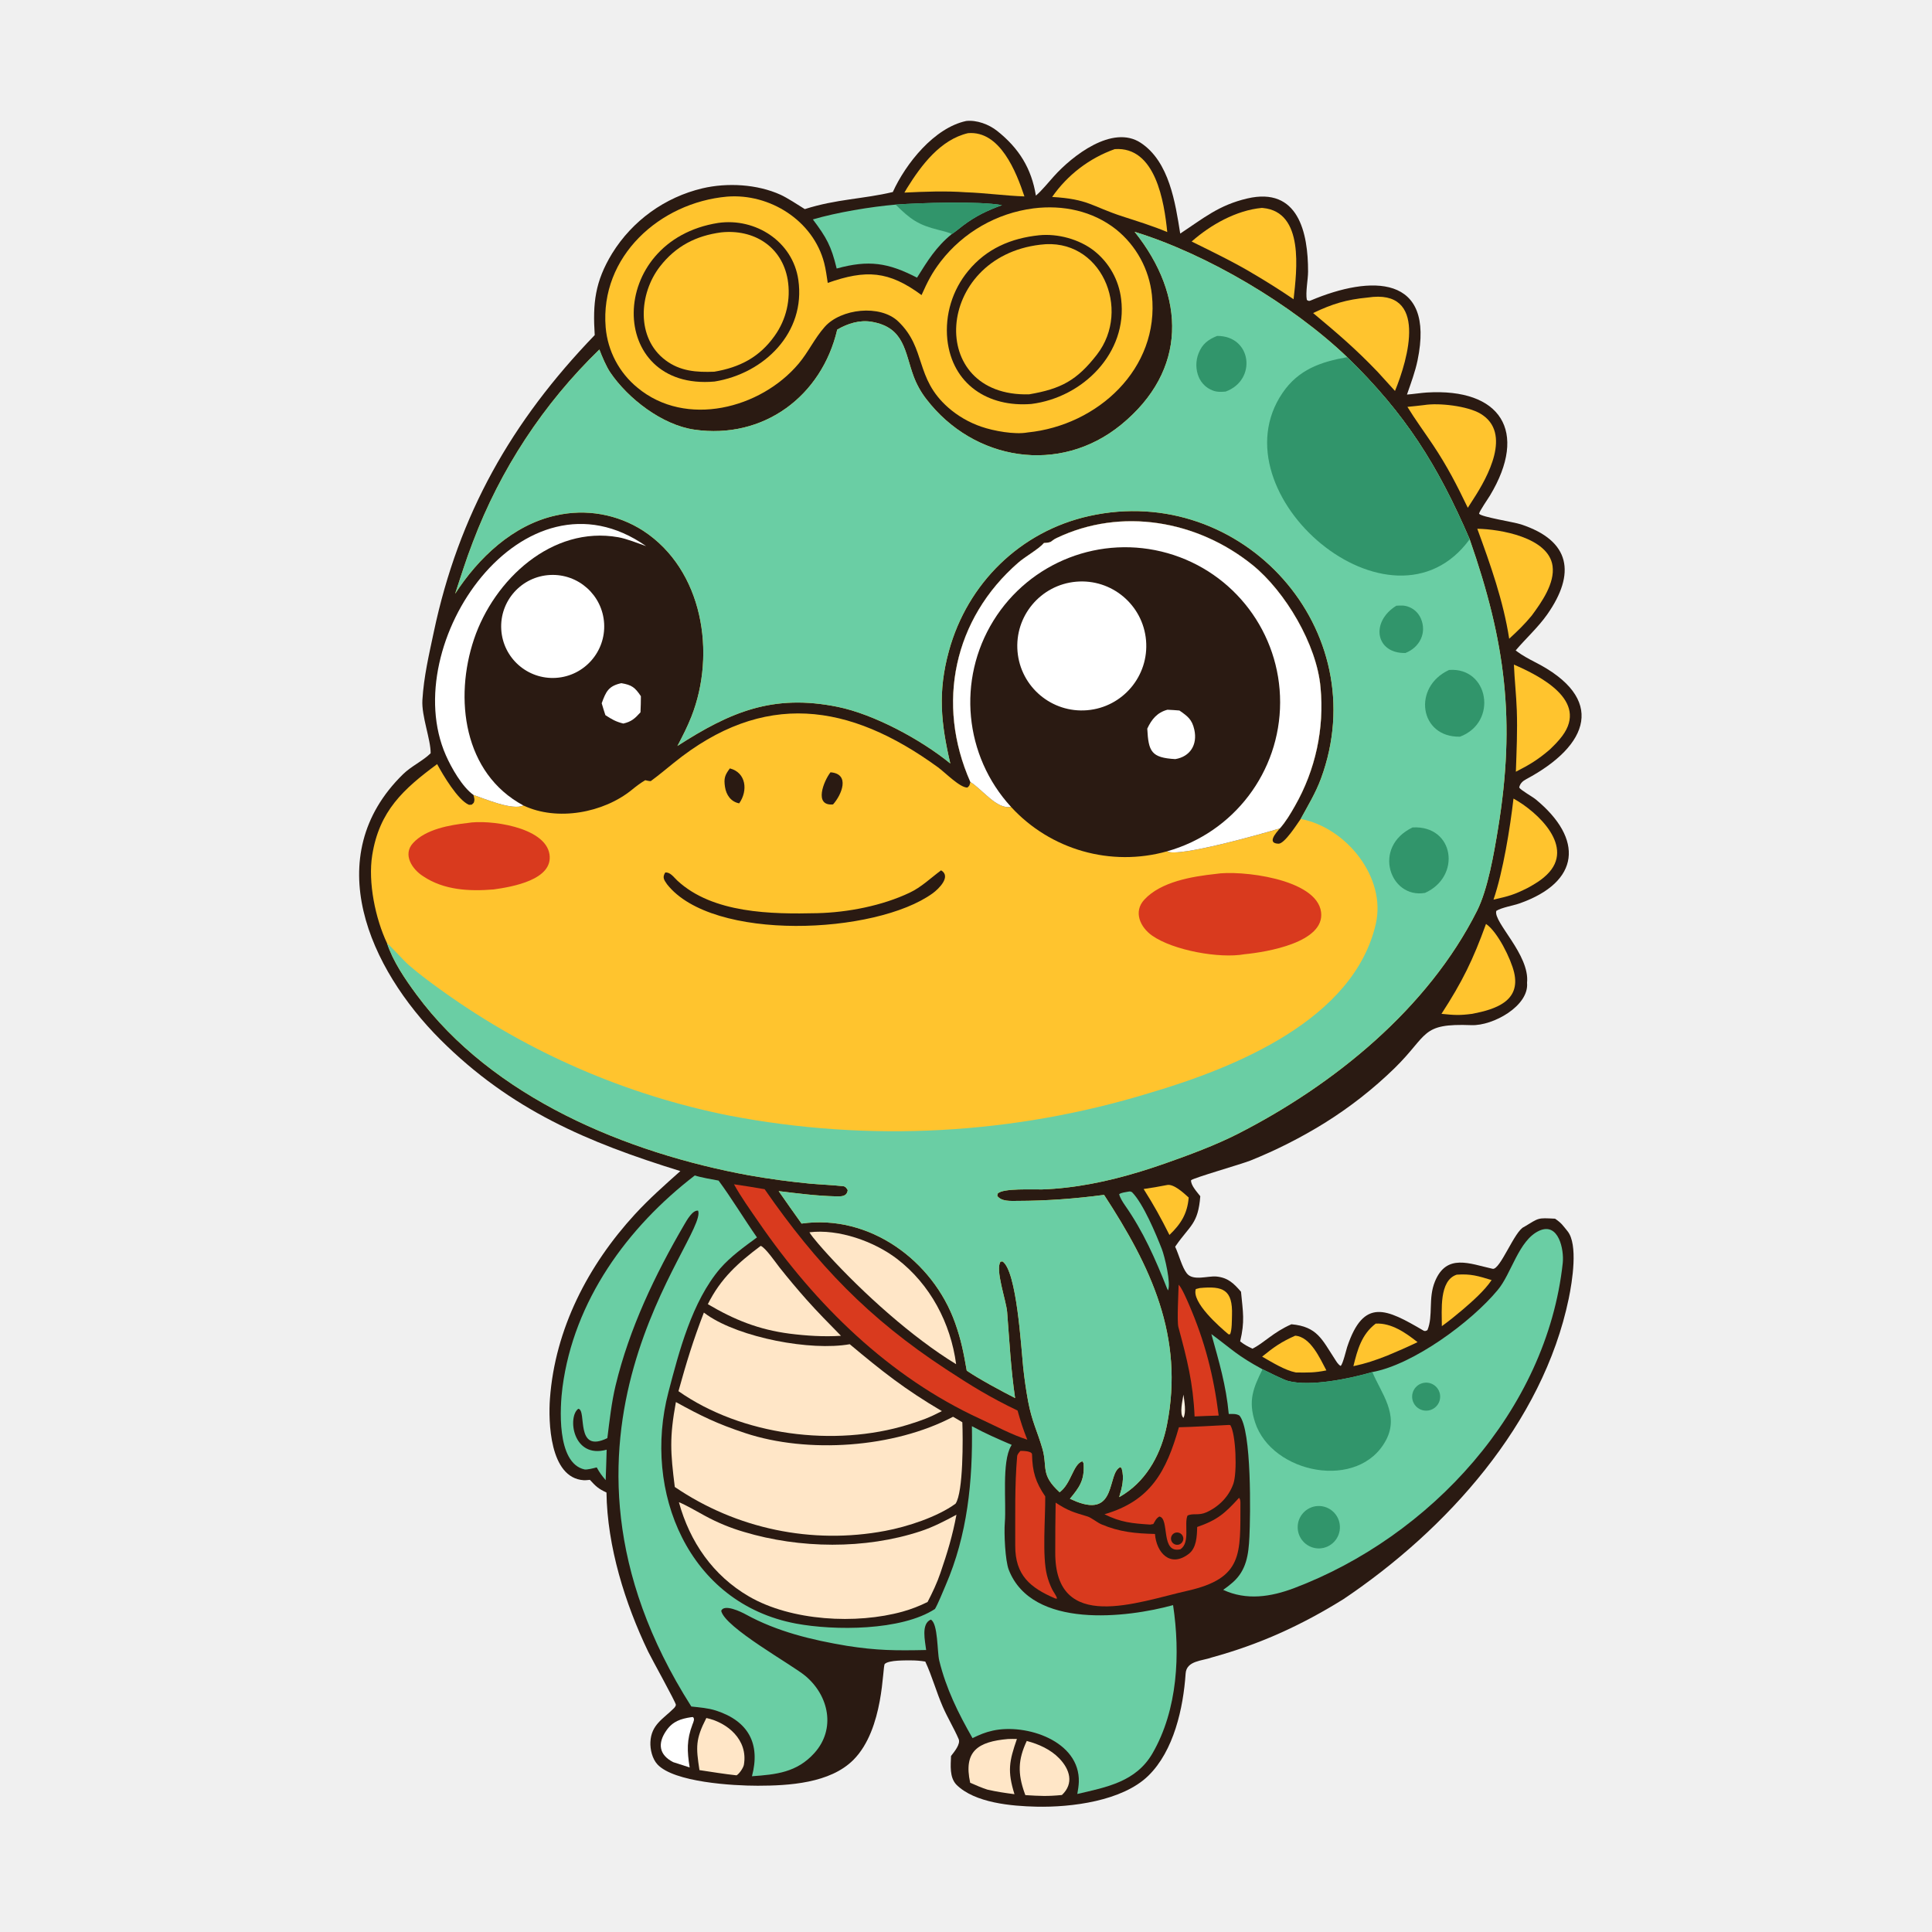
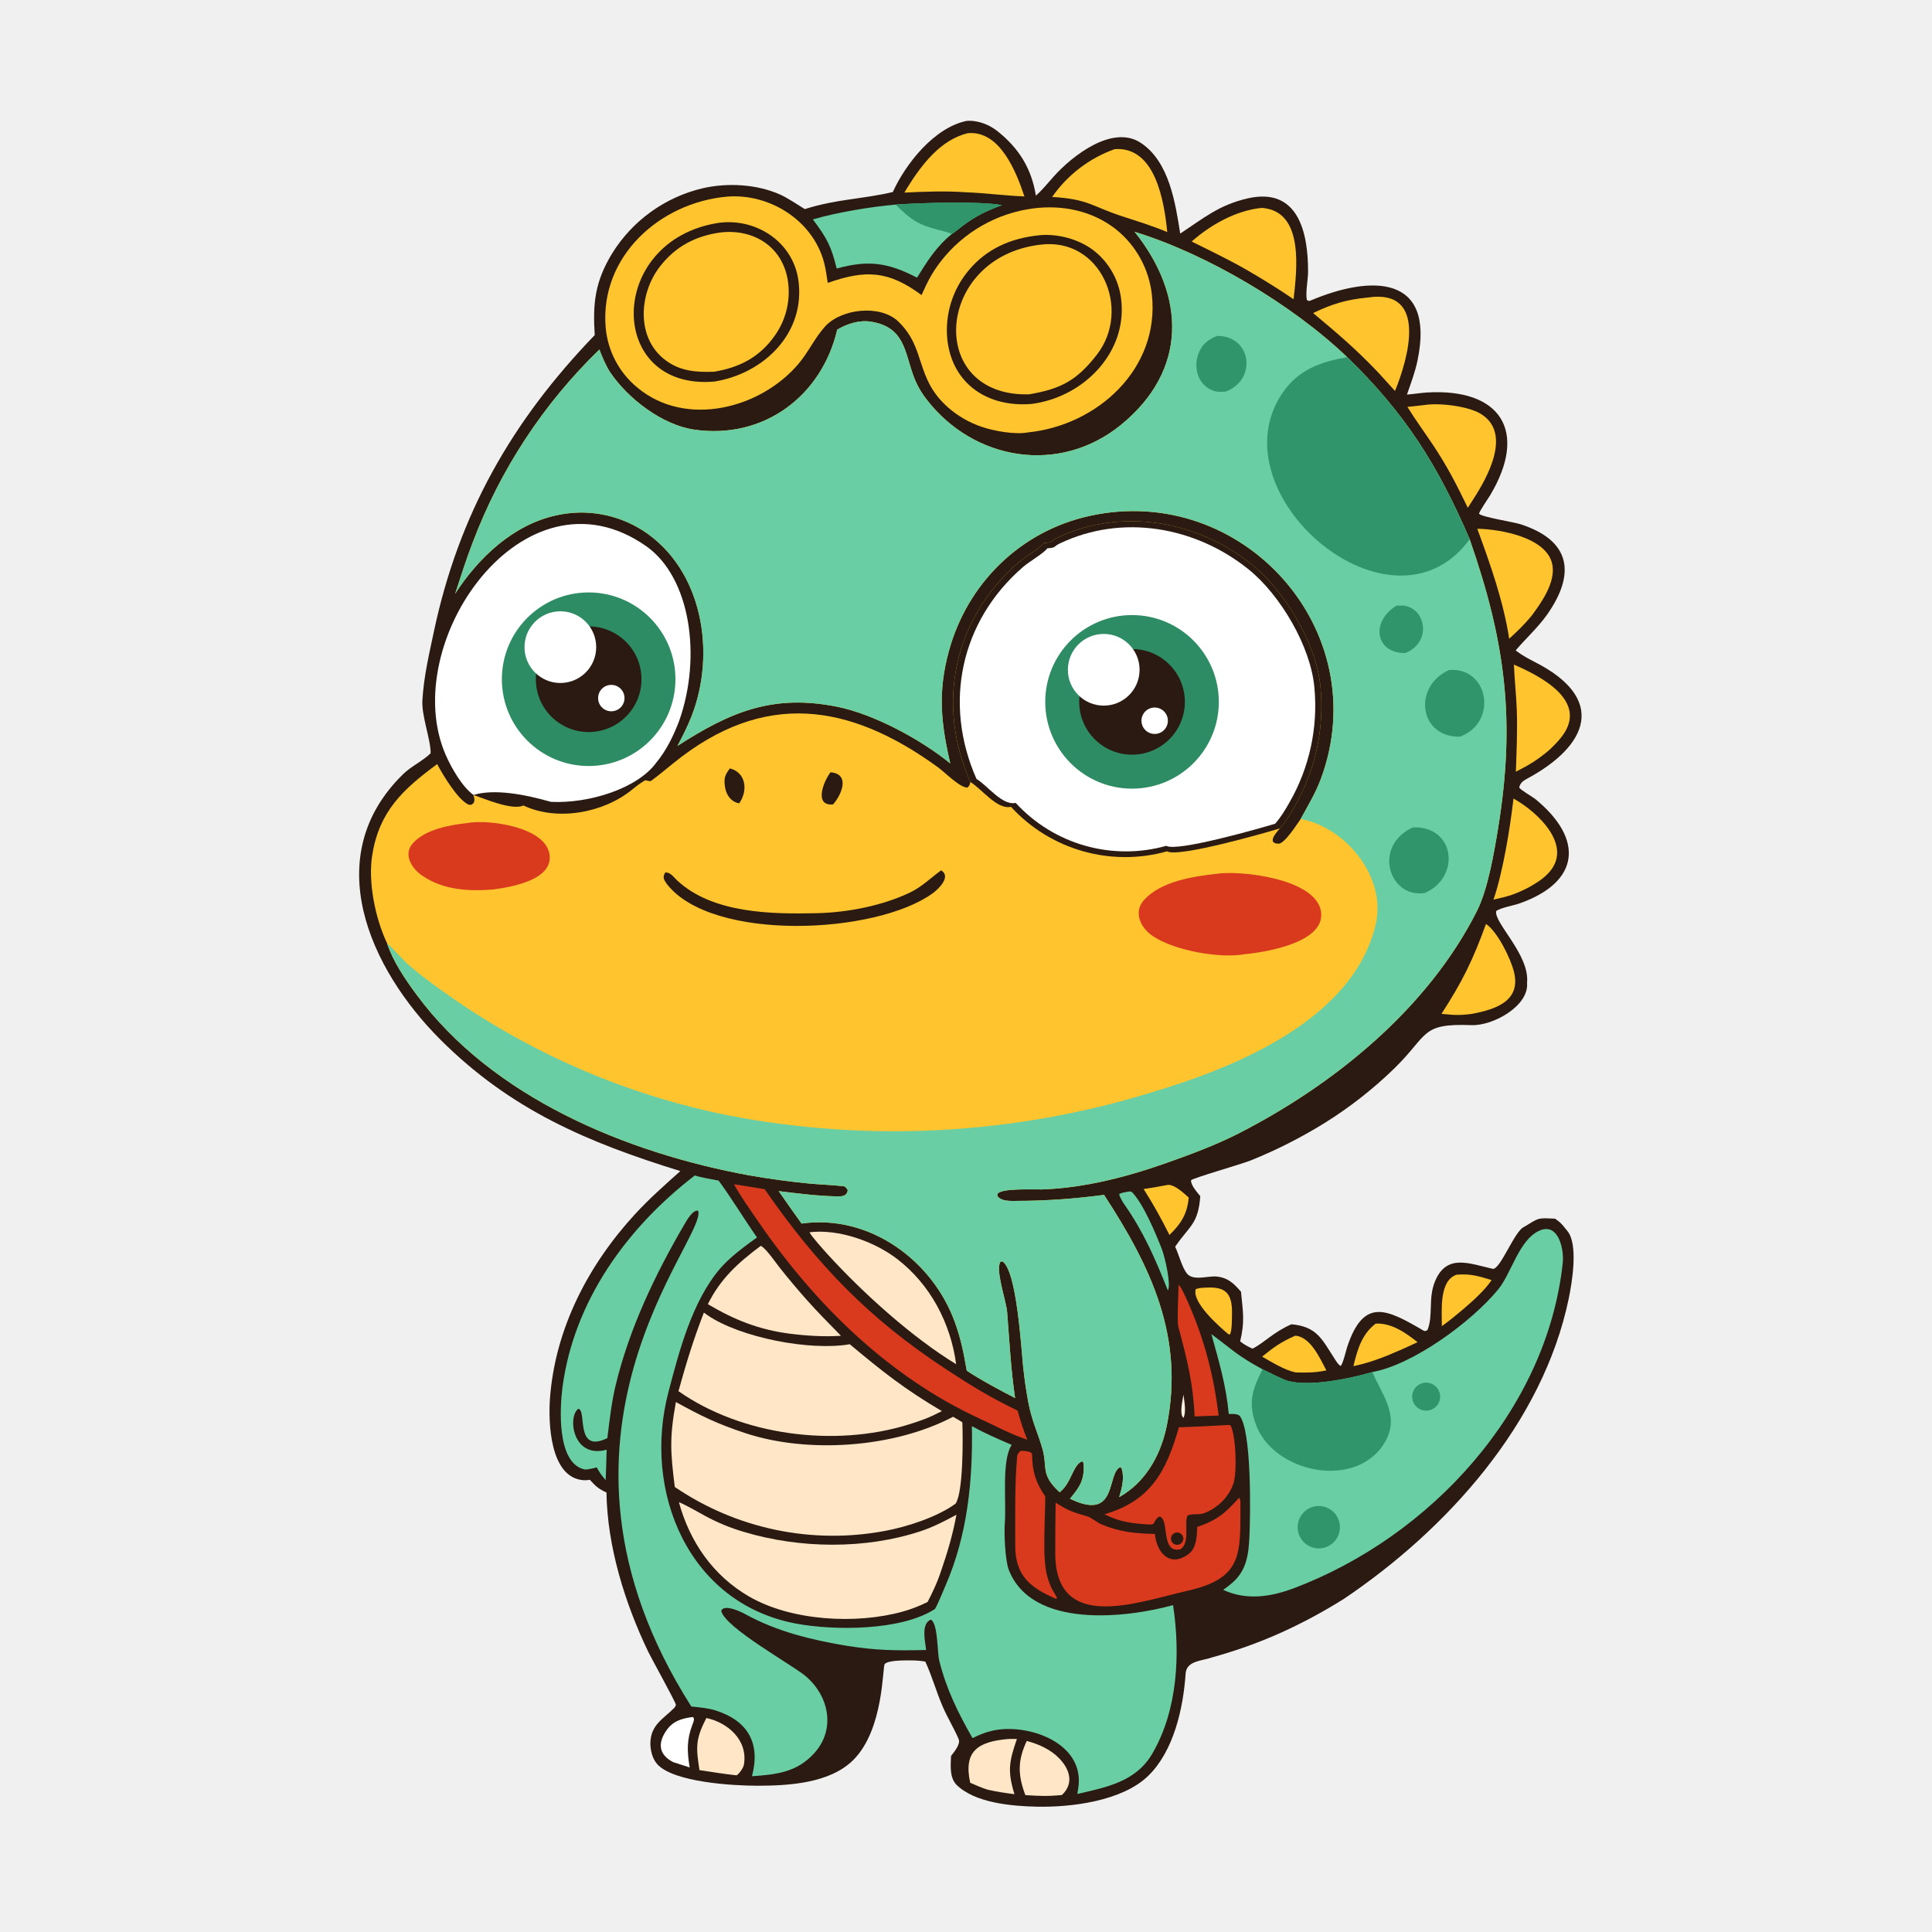
<svg xmlns="http://www.w3.org/2000/svg" viewBox="0 0 1024 1024">
  <path fill="#2a1a12" d="M512.065 64.13c5.628-.63 12.052 1.775 16.422 5.238 11.596 9.188 18.239 19.948 20.551 34.319 3.157-2.644 6.69-7.11 9.478-10.166 9.657-10.808 31.101-27.724 46.115-17.81 15.147 10 18.337 31.922 20.908 48.085 12.292-8.083 20.412-15.072 35.541-18.602 27.016-6.303 32.276 18.016 32.223 38.806-.011 4.274-1.417 10.869-.655 14.957.752.455 1.027.739 1.984.334 31.893-13.491 66.184-14.018 56.702 31.704-1.257 6.062-3.477 11.973-5.613 18.134 3.171-.229 7.559-.91 10.535-1.091 39.131-2.386 53.931 20.57 33.453 54.619-.904 1.504-5.626 8.329-5.781 9.635 1.425 1.788 18.283 4.341 22.246 5.646 26.401 8.692 29.016 26.136 13.918 47.68-4.845 6.912-11.229 12.598-16.751 19.119l.787.597c2.475 1.892 6.464 4.084 9.115 5.422 38.408 19.386 29.14 44.334-4.295 62.214-1.929 1.031-3.265 2.269-3.747 4.425.823 1.415 7.002 4.847 8.717 6.256 25.571 21.001 23.707 43.77-8.465 55.152-3.12 1.103-9.71 2.237-12.378 3.979-1.782 5.88 17.854 23.239 16.293 38.126 1.158 12.173-17.955 22.883-29.511 22.442-27.022-1.033-22.481 4.941-40.73 22.833a220 220 0 0 1-37.036 29.017 256 256 0 0 1-39.377 19.934c-5.093 1.999-29.983 9.108-31.427 10.415-.187 2.657 3.184 6.269 4.893 8.482-1.148 14.806-5.515 15.448-12.967 26.239l-.355.523c2.023 4.28 3.639 10.969 6.226 14.177 3.332 4.131 11.14 1.165 15.673 1.616 6.165.612 9.19 3.686 13.004 8.062 1.048 10.927 2.091 15.632-.45 26.324 2.61 1.977 3.658 2.462 6.513 3.856 6.164-3.026 10.926-8.681 20.666-12.94 13.686 1.235 16.199 8.063 23.009 18.472.871 1.332 1.738 2.917 3.117 3.628 1.224-1.299 2.878-8.447 3.411-10.051 8.779-26.427 20.907-20.134 40.431-8.706.852.499 1.436.143 2.129-.267 3.15-7.746.271-16.77 3.968-25.761 6.177-15.022 18.417-9.393 30.559-6.716 3.963.874 11.682-20.253 16.679-22.204 8.181-4.943 7.024-4.812 16.421-4.355 3.544 2.431 4.017 3.455 6.611 6.636 5.672 6.957 2.515 26.658.634 35.718-13.76 66.262-64.77 122.581-119.393 159.294-22.407 13.936-44.386 23.942-69.85 30.926-4.973 1.837-13.345 1.629-13.809 8.512-1.229 18.242-6.226 40.96-19.776 54.176-13.748 13.409-40.773 16.812-59.354 16.385-13.029-.3-32.675-1.934-42.425-11.712-3.659-3.949-2.959-10.135-2.789-15.149 1.585-2.085 5.208-6.278 4.032-8.996-2.501-5.781-5.866-11.28-8.405-17.107-3.427-7.868-5.655-16.188-9.267-23.944a44 44 0 0 0-7.423-.621c-3.007.014-11.876-.215-14.047 1.876-1.338 1.288-.293 34.413-16.6 50.818-12.375 12.449-34.24 13.713-50.735 13.733-13.285.016-44.345-1.855-53.146-11.288-2.744-2.942-3.93-7.956-3.744-11.877.44-9.264 6.804-12.241 12.474-17.925.402-.403 1.041-1.234 1.025-1.83-.035-1.286-13.036-24.706-14.701-28.18-12.27-25.6-21.672-55.672-22.083-84.299-4.466-2.101-5.559-3.243-8.797-6.722-1.007.1-2.364.254-3.35.186-18.101-1.256-18.679-31.362-17.814-43.202 2.705-37.013 20.239-70.734 45.008-97.712 7.546-8.219 15.828-15.537 24.109-22.924-49.06-15.173-89.867-32.389-127.199-69.696-37.51-37.484-64.48-96.962-19.753-140.679 4.358-4.26 10.54-7.062 14.604-11.076.101-7.196-4.897-19.668-4.37-28.241.773-12.551 3.457-23.822 6.029-35.989 13.196-62.429 41.225-111.693 85.304-157.418-1.078-16.865.101-28.265 9.23-43.28a77.26 77.26 0 0 1 47.869-34.507c13.139-3.08 28.969-2.226 41.368 3.395 3.549 1.609 9.407 5.445 12.879 7.622 16.915-5.382 30.827-5.292 46.653-9.055 6.819-15.03 21.87-33.987 38.852-37.645" />
  <path fill="#ffc42e" d="M601.366 122.864c38.502 11.848 83.585 38.593 112.693 66.44 30.985 30.247 47.863 57.047 64.897 96.508 18.946 54.22 24.455 96.056 15.012 153.532-2.095 12.75-5.322 31.908-11.115 43.422-26.081 51.83-75.811 92.204-126.716 118.165-11.869 6.053-26.438 11.456-38.795 15.78-16.997 5.949-34.58 10.76-52.424 12.764-4.184.484-8.387.799-12.597.944-4.824.147-20.693-.764-23.508 2.178l-.253 1.244c2.257 3.083 7.148 2.665 10.689 2.659 15.373-.029 30.708-1.152 45.931-3.193 24.647 37.805 42.651 75.064 33.303 122.062-2.846 14.309-9.991 28.227-22.466 36.414a39 39 0 0 1-2.823 1.718c1.49-5.007 2.826-9.938 1.324-15.179l-.652-.733c-7.224 2.909-1.619 26.877-23.418 18.254a68 68 0 0 1-3.36-1.47c4.954-6.008 7.759-9.703 7.267-18.315-.046-.807-.248-.902-.746-1.558-4.952 1.744-5.757 11.745-11.975 16.424-10.405-9.484-6.269-13.22-9.163-23.182-2.733-9.402-5.487-14.138-7.561-25.073a243 243 0 0 1-2.607-18.091c-1.075-10.356-3.364-50.96-10.969-56.001l-1.004.121c-3.018 4.106 2.995 20.631 3.473 26.703 1.21 15.395 1.962 30.306 4.225 45.606-7.602-3.922-18.629-9.788-25.635-14.523-1.632-9.384-2.934-16.226-6.151-25.276-11.784-33.149-45.488-57.79-81.4-52.688a1492 1492 0 0 1-12.136-17.208c9.852 1.211 20.259 2.544 30.214 2.771 2.972.068 5.936.226 6.387-3.286-.556-.916-1.086-1.947-2.411-2.091-5.737-.625-11.913-.86-17.646-1.361a418 418 0 0 1-32.021-4.346c-65.059-11.896-136.221-41.192-176.54-95.922-5.98-8.118-12.426-17.55-15.558-27.163-6.181-13.066-10.138-32.223-7.852-46.62 3.732-23.506 16.546-35.092 34.416-48.299 3.098 5.767 11.023 19.12 16.845 21.56 1.947-.096 1.126.25 2.552-1.06.642-1.688.28-2.39-.143-4.157 6.207 2.135 20.667 8.333 26.472 5.581 17.907 8.511 42.482 3.928 57.488-8.315 2.236-1.825 4.602-3.619 7.086-5.085.526.136 2.672.664 2.991.432 3.686-2.681 8.677-6.818 12.106-9.592 47.624-38.532 92.974-31.908 140.054 2.314 3.699 2.689 11.737 10.957 15.625 10.738 1.352-1.271.938-.912 1.556-2.924-18.363-41.465-8.847-86.531 25.417-116.304 3.7-3.215 11.011-7.275 13.562-10.394 4.829-.241 3.249-.963 6.744-2.633 34.306-16.39 74.505-9.288 103.667 14.181 17.515 14.096 34.24 42.414 36.192 65.019a106.4 106.4 0 0 1-13.553 62.786c-2.38 4.19-4.802 8.315-8.009 11.93-1.833 2.198-7.154 7.902-.728 8.109 3.241.105 10.005-10.638 11.764-13.116 3.83-7.021 7.959-13.803 10.749-21.372 29.024-78.63-41.655-157.166-122.759-139.212-36.583 8.098-64.586 35.707-74.421 71.515-5.966 21.721-4.25 38.242.724 59.665-15.521-12.672-40.445-26.105-59.699-30.017-34.36-6.982-57.028 2.759-84.922 20.729 2.748-5.232 5.267-10.118 7.435-15.632 13.163-33.485 6.071-77.768-25.553-98.416a60.47 60.47 0 0 0-46.32-8.121c-22.723 4.993-41.109 22.502-53.394 41.516 3.122-9.441 5.776-18.107 9.404-27.423a279.8 279.8 0 0 1 67.06-102.051c1.413 3.728 3.584 8.898 5.768 12.154 9.444 13.915 27.484 27.834 44.491 30.306 36.816 5.351 67.62-17.827 75.798-53.011 5.501-3.206 11.866-5.227 18.192-4.155 17.624 2.988 17.525 16.009 22.317 28.915a45.5 45.5 0 0 0 6.746 12.104c25.157 32.732 70.604 40.215 103.219 13.556 35.15-28.731 34.439-68.11 7.148-102.251" />
  <path fill="#6acea4" d="M601.366 122.864c38.502 11.848 83.585 38.593 112.693 66.44 30.985 30.247 47.863 57.047 64.897 96.508 18.946 54.22 24.455 96.056 15.012 153.532-2.095 12.75-5.322 31.908-11.115 43.422-26.081 51.83-75.811 92.204-126.716 118.165-11.869 6.053-26.438 11.456-38.795 15.78-16.997 5.949-34.58 10.76-52.424 12.764-4.184.484-8.387.799-12.597.944-4.824.147-20.693-.764-23.508 2.178l-.253 1.244c2.257 3.083 7.148 2.665 10.689 2.659 15.373-.029 30.708-1.152 45.931-3.193 24.647 37.805 42.651 75.064 33.303 122.062-2.846 14.309-9.991 28.227-22.466 36.414a39 39 0 0 1-2.823 1.718c1.49-5.007 2.826-9.938 1.324-15.179l-.652-.733c-7.224 2.909-1.619 26.877-23.418 18.254a68 68 0 0 1-3.36-1.47c4.954-6.008 7.759-9.703 7.267-18.315-.046-.807-.248-.902-.746-1.558-4.952 1.744-5.757 11.745-11.975 16.424-10.405-9.484-6.269-13.22-9.163-23.182-2.733-9.402-5.487-14.138-7.561-25.073a243 243 0 0 1-2.607-18.091c-1.075-10.356-3.364-50.96-10.969-56.001l-1.004.121c-3.018 4.106 2.995 20.631 3.473 26.703 1.21 15.395 1.962 30.306 4.225 45.606-7.602-3.922-18.629-9.788-25.635-14.523-1.632-9.384-2.934-16.226-6.151-25.276-11.784-33.149-45.488-57.79-81.4-52.688a1492 1492 0 0 1-12.136-17.208c9.852 1.211 20.259 2.544 30.214 2.771 2.972.068 5.936.226 6.387-3.286-.556-.916-1.086-1.947-2.411-2.091-5.737-.625-11.913-.86-17.646-1.361a418 418 0 0 1-32.021-4.346c-65.059-11.896-136.221-41.192-176.54-95.922-5.98-8.118-12.426-17.55-15.558-27.163 1.341.877 9.046 9.465 11.538 11.61 6.139 5.285 11.897 9.486 18.476 14.2a392.1 392.1 0 0 0 151.148 65.52 463.1 463.1 0 0 0 223.207-12c45.127-13.343 108.053-38.73 119.708-89.6 5.627-24.56-15.633-51.044-39.825-55.579 3.83-7.021 7.959-13.803 10.749-21.372 29.024-78.63-41.655-157.166-122.759-139.212-36.583 8.098-64.586 35.707-74.421 71.515-5.966 21.721-4.25 38.242.724 59.665-15.521-12.672-40.445-26.105-59.699-30.017-34.36-6.982-57.028 2.759-84.922 20.729 2.748-5.232 5.267-10.118 7.435-15.632 13.163-33.485 6.071-77.768-25.553-98.416a60.47 60.47 0 0 0-46.32-8.121c-22.723 4.993-41.109 22.502-53.394 41.516 3.122-9.441 5.776-18.107 9.404-27.423a279.8 279.8 0 0 1 67.06-102.051c1.413 3.728 3.584 8.898 5.768 12.154 9.444 13.915 27.484 27.834 44.491 30.306 36.816 5.351 67.62-17.827 75.798-53.011 5.501-3.206 11.866-5.227 18.192-4.155 17.624 2.988 17.525 16.009 22.317 28.915a45.5 45.5 0 0 0 6.746 12.104c25.157 32.732 70.604 40.215 103.219 13.556 35.15-28.731 34.439-68.11 7.148-102.251" />
  <path fill="#31956b" d="M714.059 189.304c30.985 30.247 47.863 57.047 64.897 96.508-41.233 56.528-135.536-24.174-99.18-77.573 8.427-12.379 20.26-16.48 34.283-18.935m53.988 165.79c21.034-1.623 26.085 27.745 5.759 35.368-21.573.42-25.285-26.402-5.759-35.368m-19.328 83.457c22.198-1.154 25.916 26.043 6.555 34.709-18.551 3.219-28.244-24.358-6.555-34.709M645.106 178.046c18.372-.108 21.227 23.406 4.495 29.499-2.568.183-4.397.332-6.851-.587a13 13 0 0 1-7.356-7.05 16.73 16.73 0 0 1-.118-12.667c1.989-5 5.069-7.249 9.83-9.195m94.981 143c2.447-.16 4.255-.267 6.596.625a11.4 11.4 0 0 1 6.389 6.123c3.318 7.611-.623 15.381-8.192 18.311-15.819.312-18.662-16.465-4.793-25.059" />
  <path fill="#2a1a12" d="M553.306 287.789c4.829-.241 3.249-.963 6.744-2.633 34.306-16.39 74.505-9.288 103.667 14.181 17.515 14.096 34.24 42.414 36.192 65.019a106.4 106.4 0 0 1-13.553 62.786c-2.38 4.19-4.802 8.315-8.009 11.93-8.254 2.531-54.172 15.625-59.761 12.142-29.819 8.376-61.814-.74-82.74-23.574-7.467 1.59-15.295-9.389-21.519-13.153-18.363-41.465-8.847-86.531 25.417-116.304 3.7-3.215 11.011-7.275 13.562-10.394" />
-   <path fill="#fff" d="M553.306 287.789c4.829-.241 3.249-.963 6.744-2.633 34.306-16.39 74.505-9.288 103.667 14.181 17.515 14.096 34.24 42.414 36.192 65.019a106.4 106.4 0 0 1-13.553 62.786c-2.38 4.19-4.802 8.315-8.009 11.93-8.254 2.531-54.172 15.625-59.761 12.142 35.372-9.935 59.838-42.159 59.906-78.899.069-36.74-24.277-69.055-59.612-79.122s-73.055 4.563-92.361 35.822-15.497 71.539 9.327 98.625c-7.467 1.59-15.295-9.389-21.519-13.153-18.363-41.465-8.847-86.531 25.417-116.304 3.7-3.215 11.011-7.275 13.562-10.394" />
-   <path fill="#fff" d="M570.323 308.317c18.839-1.684 35.465 12.248 37.102 31.091 1.638 18.842-12.335 35.434-31.181 37.026-18.781 1.586-35.303-12.328-36.935-31.105s12.241-35.333 31.014-37.012m48.445 67.857c2.027.048 4.301.265 6.346.411 4.309 3.007 6.686 4.663 7.904 10.177 1.757 7.96-2.225 14.285-10.096 15.583-12.716-.738-14.216-3.96-14.846-16.144 2.304-4.961 5.271-8.577 10.692-10.027" />
+   <path fill="#fff" d="M553.306 287.789c4.829-.241 3.249-.963 6.744-2.633 34.306-16.39 74.505-9.288 103.667 14.181 17.515 14.096 34.24 42.414 36.192 65.019a106.4 106.4 0 0 1-13.553 62.786c-2.38 4.19-4.802 8.315-8.009 11.93-8.254 2.531-54.172 15.625-59.761 12.142-29.819 8.376-61.814-.74-82.74-23.574-7.467 1.59-15.295-9.389-21.519-13.153-18.363-41.465-8.847-86.531 25.417-116.304 3.7-3.215 11.011-7.275 13.562-10.394" transform="matrix(.965 0 0 .965 21.245 12.88)" />
+   <path fill="#2e8c64" d="M554 372a46 46 0 1 0 92 0 46 46 0 1 0-92 0z" />
+   <path fill="#2a1a12" d="M572 372a28 28 0 1 0 56 0 28 28 0 1 0-56 0z" />
+   <path fill="#fff" d="M566 355a19 19 0 1 0 38 0 19 19 0 1 0-38 0z" />
+   <path fill="#fff" d="M605 382a7 7 0 1 0 14 0 7 7 0 1 0-14 0z" />
  <path fill="#d93a1e" d="M644.322 463.201c12.713-2.125 53.665 2.38 55.882 20.273 1.988 16.042-28.77 21.143-40.583 22.288-13.25 2.399-37.757-2.017-48.95-9.86-6.356-4.454-10.078-12.652-4.174-19.056 8.864-9.615 25.533-12.308 37.825-13.645m-396.463-26.999c10.982-1.949 41.183 1.907 43.387 16.64 2.018 13.488-19.863 17.231-29.623 18.58-12.847 1.056-26.334.417-37.396-7.033-5.717-3.629-10.926-11.377-5.335-17.52 6.756-7.423 19.599-9.624 28.967-10.667" />
  <path fill="#2a1a12" d="M498.796 461.295c5.557 3.254-1.325 9.907-4.468 12.182-30.223 21.882-116.764 25.788-140.774-4.785-1.647-2.369-2.587-3.671-.963-6.237 2.683-.297 4.445 2.454 6.398 4.267 18.783 17.427 49.876 17.862 74.205 17.278 16.15-.387 34.424-3.95 48.92-10.844 6.284-2.956 11.178-7.811 16.682-11.861m-111.955-54.028c8.633 2.198 9.711 11.803 4.94 18.524-4.366-.824-6.881-4.432-7.526-8.757-.671-4.502-.078-6.201 2.586-9.767m53.344 2.068c10.605.82 5.913 11.958 1.342 17.031-10.367.951-4.918-12.472-1.342-17.031" />
  <path fill="#6acea4" d="M368.27 623.011c2.579.929 9.746 2.222 12.587 2.72 6.307 8.455 13.904 20.899 20.353 30.125-6.76 4.96-13.976 10.124-19.529 16.489-14.947 17.546-21.769 44.023-27.415 65.568-13.773 52.565 10.556 111.905 67.591 122.609 20.395 3.828 55.951 3.857 73.697-7.736 1.61-2.707 4.228-9.253 5.609-12.437 11.645-26.85 14.454-55.382 13.968-84.44 7.015 3.836 13.778 6.739 21.096 9.906l-.328.543c-5.059 8.554-2.455 30.247-3.324 40.709-.457 5.513.17 20.043 2.106 24.995 12.35 31.58 62.822 25.391 87.074 18.685 3.868 25.749 2.523 55.407-10.943 78.61-8.726 15.036-24.285 17.883-39.814 21.483.354-1.882.741-4.448.799-6.334.68-21.806-27.952-31.126-45.614-27.234-4.099.903-7.005 2.174-10.73 3.973-7.576-13.238-13.976-26.156-17.631-41.09-1.154-4.716-.603-19.677-4.475-21.731-5.291 2.233-2.993 11.462-2.471 16.117-16.256.342-26.059.287-41.999-2.216-18.545-3.091-37.011-7.532-53.598-16.654-2.53-1.391-11.474-5.706-13.024-1.916 1.795 8.817 37.542 28.586 44.604 34.507 12.537 10.512 16.217 28.176 4.791 40.878-9.284 10.32-20.314 11.393-33.1 12.305 4.55-17.04-1.729-29.196-19.049-34.8-4.241-1.372-8.659-1.665-13.086-2.161-91.493-143.753 9.047-248.637 3.592-262.811-2.903-.429-5.933 5.003-7.3 7.342-15.578 26.66-29.17 55.17-36.426 85.308-2.157 8.961-3.227 18.757-4.37 27.913-17.408 8.473-10.678-14.961-15.398-15.551-5.785 4.095-3.076 26.68 15.027 21.687-.11 5.339-.343 10.796-.518 16.143-2.3-2.762-2.996-3.643-4.757-6.774-1.39.405-5.288 1.354-6.459 1.093-15.026-3.352-13-33.442-11.67-43.574 6-45.714 34.292-84.718 70.134-112.249" />
  <path fill="#ffc42e" d="M385.373 104.214c22.644-1.81 45.656 12.721 51.456 35.139.871 3.37 1.364 7.133 1.893 10.588 20.245-7.112 32.245-6.463 49.718 6.455 3.139-7.016 5.447-11.66 10.172-17.827a74.17 74.17 0 0 1 49.166-28.127c15.551-1.948 31.323 1.327 43.771 11.147a51.7 51.7 0 0 1 18.986 34.751c4.153 39.06-28.782 69.171-65.914 72.872-6.83 1.248-18.019-.805-24.501-3.048a52.3 52.3 0 0 1-17.545-10.144c-17.838-15.695-11.438-31.213-26.485-45.64-9.551-9.157-30.42-6.834-38.994 2.896-5.471 6.209-8.611 13.308-13.787 19.455-20.137 23.913-59.764 34.085-85.42 12.761a46.38 46.38 0 0 1-16.87-31.943c-3.137-37.559 28.654-66.177 64.354-69.335" />
  <path fill="#2a1a12" d="M550.759 124.694c9.833-.989 21.204 2.066 29.063 8.184a38.37 38.37 0 0 1 14.401 25.631c3.531 28.553-20.273 52.182-47.607 55.603-22.89 1.837-41.862-10.399-44.509-34.114a49.3 49.3 0 0 1 11.074-36.425c9.676-11.789 22.688-17.34 37.578-18.879" />
  <path fill="#ffc42e" d="M551.358 129.694c32.087-4.172 48.593 34.298 30.049 58.235-10.643 13.739-19.115 18.204-35.978 21.079-54.793 1.478-50.039-72.716 5.929-79.314" />
  <path fill="#2a1a12" d="M380.668 118.154c19.776-2.831 39.513 9.836 42.458 30.154 4.051 27.956-18.056 49.65-44.375 53.908-57.398 5.132-57.547-74.708 1.917-84.062" />
  <path fill="#ffc42e" d="M382.195 123.168c17.271-1.837 32.239 7.414 35.295 25.015a39.9 39.9 0 0 1-6.904 29.8c-8.02 11.345-18.565 16.764-32.005 19.032-9.434.37-18.018-.235-25.814-6.064-15.773-11.792-14.089-35.39-2.98-49.694 8.418-10.839 19.138-16.309 32.408-18.089" />
  <path fill="#6acea4" d="M727.377 727.218c21.674-3.959 52.362-26.515 66.365-43.403 7.324-8.551 11.126-26.45 22.022-31.474 10.344-4.77 13.285 10.045 12.525 17.074-8.467 78.299-70.368 145.065-142.335 172.307-12.37 4.683-25.3 6.672-37.63.935a61 61 0 0 0 5.056-3.952c7.337-6.445 8.387-14.874 8.836-24.093.533-10.912 1.34-56.838-5.335-64.379-1.846-1.013-3.463-.784-5.615-.801-1.416-15.28-5.164-27.703-9.218-42.341 11.447 8.465 13.499 11.265 27.117 18.659 2.778 1.328 10.991 5.497 13.466 6.161 11.894 3.19 33.036-1.261 44.746-4.693" />
  <path fill="#31956b" d="M669.165 725.75c2.778 1.328 10.991 5.497 13.466 6.161 11.894 3.19 33.036-1.261 44.746-4.693 4.678 11.237 14.349 22.509 7.315 35.939-14.27 27.246-60.662 18.043-69.507-9.376-3.668-11.37-1.078-17.853 3.98-28.031m29.243 72.468c6.248-.293 11.536 4.568 11.769 10.819s-4.677 11.491-10.93 11.665a11.252 11.252 0 0 1-.839-22.484m54.989-64.956a7.425 7.425 0 1 1 4.983 13.989 7.425 7.425 0 0 1-4.983-13.989" />
  <path fill="#ffe6c7" d="M358.242 743.122c13.493 7.433 21.771 11.477 36.716 16.441 33.089 10.992 78.823 7.888 110.174-8.643 1.649.889 3.319 1.947 4.929 2.922.335 8.23.565 37.078-3.599 43.145-9.718 7.068-25.626 12.237-37.314 14.415a149.05 149.05 0 0 1-111.497-23.28c-2.303-18.428-2.855-26.208.591-45" />
  <path fill="#ffe6c7" d="M373.065 695.693q.882.689 1.808 1.316c17.475 12.025 54.749 19.142 75.512 15.457 17.362 14.525 29.085 23.822 48.825 35.452-6.788 3.525-10.633 4.93-17.968 7.206-38.983 12-88.059 5.775-121.643-17.774 4.299-15.485 7.738-26.745 13.466-41.657m-13.228 100.529c3.294 1.194 10.267 5.295 13.709 7.136a104 104 0 0 0 20.83 8.607c29.428 8.832 64.097 9.335 93.524-.374 6.721-2.218 12.829-5.409 19.035-8.742-2.057 11.039-4.844 20.224-8.465 30.763-1.732 5.183-4.306 10.637-6.837 15.477a74.6 74.6 0 0 1-13.162 5.085c-24.594 6.848-59.026 5.001-81.435-7.981-19.113-11.073-31.414-28.936-37.199-49.971" />
  <path fill="#d93a1e" d="M656.716 793.878c.77.856.745 1.921.736 3.079-.109 26.558 1.557 39.524-28.114 46.2-26.161 5.886-70.268 22.914-70.033-20.407q-.02-13.163.204-26.324c6.696 4.388 9.443 5.089 16.941 7.346 1.906.574 5.095 3.206 7.294 4.14 9.697 4.12 18.106 4.859 28.415 5.12.737 9.799 8.02 18.148 17.933 10.54 4.105-3.15 4.321-9.362 4.436-14.235 10.771-3.744 14.646-7.176 22.188-15.459M389.024 627.701q8.145 1.179 16.25 2.601c27.702 39.916 55.043 68.465 96.095 95.391 13.347 8.754 23.488 15.006 37.966 21.932 1.651 5.894 2.872 9.741 5.161 15.446-8.4-2.694-16.848-7.301-24.85-10.975-48.476-22.256-87.56-60.723-117.495-104.278-4.567-6.644-9.209-13.052-13.127-20.117" />
-   <path fill="#fff" d="M250.949 421.338c-5.962-4.237-11.742-14.437-14.651-21.063-25.947-59.102 41.256-156.31 106.16-110.817-4.237-1.495-10.335-3.93-14.73-4.71-35.22-6.251-65.885 22.554-76.474 53.966-10.597 31.434-5.621 71.148 26.167 88.205-5.805 2.752-20.265-3.446-26.472-5.581" />
-   <path fill="#fff" d="M291.575 304.749c14.977-.748 27.757 10.72 28.627 25.691.871 14.971-10.492 27.843-25.455 28.837-15.137 1.005-28.193-10.519-29.074-25.665s10.75-28.106 25.902-28.863" />
+   <path fill="#fff" d="M250.949 421.338c-5.962-4.237-11.742-14.437-14.651-21.063-25.947-59.102 41.256-156.31 106.16-110.817C366 306 372 348 360 382 357 390 353 398 348 404 338 418 312 426 292 425 278 421 262 418 250.949 421.338z" />
+   <path fill="#2e8c64" d="M266 360a46 46 0 1 0 92 0 46 46 0 1 0-92 0z" />
+   <path fill="#2a1a12" d="M284 360a28 28 0 1 0 56 0 28 28 0 1 0-56 0z" />
+   <path fill="#fff" d="M278 343a19 19 0 1 0 38 0 19 19 0 1 0-38 0z" />
+   <path fill="#fff" d="M317 370a7 7 0 1 0 14 0 7 7 0 1 0-14 0z" />
  <path fill="#6acea4" d="M474.692 108.453c12.214-.913 44.177-1.963 56.396.276-7.74 2.825-13.967 5.77-20.584 10.77-1.201.908-4.924 3.945-6.03 4.547-8.354 6.812-12.839 14.19-18.436 23.124-15.342-7.956-25.617-9.512-42.582-4.846-2.896-11.939-5.304-16.281-12.619-26.028 12.512-3.687 30.826-6.753 43.855-7.843" />
  <path fill="#31956b" d="M474.692 108.453c12.214-.913 44.177-1.963 56.396.276-7.74 2.825-13.967 5.77-20.584 10.77-1.201.908-4.924 3.945-6.03 4.547-1.24-.787-5.324-1.754-6.904-2.147-10.948-2.721-14.919-5.593-22.878-13.446" />
  <path fill="#d93a1e" d="m651.305 755.254.791.093c2.965 4.728 3.721 25.062 1.6 31.096-2.406 6.84-7.719 12.155-14.258 15.105-4.194 1.893-7.142.301-10.032 1.749-1.912 4.268 1.55 14.221-3.713 17.831-10.828 2.607-5.588-16.457-11.226-17.33-1.805 1.067-2.118 2.233-3.194 3.976l-1.656.289c-9.653-.64-15.493-1.162-24.233-5.469 24.512-7.109 32.805-22.741 39.455-46.115 8.557-.188 17.86-.816 26.466-1.225" />
  <path fill="#2a1a12" d="M622.115 812.766a3.283 3.283 0 1 1 3.285 5.675 3.285 3.285 0 0 1-3.285-5.675" />
  <path fill="#ffe6c7" d="M429.022 653.138c15.357-1.892 34.289 4.801 46.409 14.088 17.61 13.494 28.433 34.023 31.341 55.823-23.347-14.205-49.418-37.772-67.808-57.91-2.139-2.342-8.54-9.429-9.942-12.001m-25.83 7.201c2.469.864 8.012 8.954 9.978 11.444a405 405 0 0 0 14.161 16.889c5.855 6.609 12.222 13.013 18.41 19.331-9.092.581-18.271-.001-27.293-1.143-16.305-2.132-29.213-7.3-43.277-15.626 6.875-13.77 16.082-21.934 28.021-30.895" />
  <path fill="#ffc42e" d="m668.824 110.191.587.051c21.999 2.117 17.883 33.212 16.214 48.359a391 391 0 0 0-20.856-13.208c-10.124-6.135-22.544-12.149-33.172-17.381 10.043-8.872 23.69-16.573 37.227-17.821m-77.979-31.157c21.666-1.523 26.23 28.02 27.825 43.966-7.473-3.169-16.071-5.826-23.795-8.319-16.398-5.37-17.95-9.152-37.218-10.293a68.34 68.34 0 0 1 33.188-25.354m134.031 78.672c32.348-4.96 21.412 32.709 14.499 49.508l-9.231-10.157c-11.829-12.344-21.158-20.274-34.164-31.134 10.204-4.888 17.668-7.147 28.896-8.217M513.061 70.577c17.047-1.46 25.602 20.676 29.906 33.525-10.013-.336-20.63-1.83-31.11-2.195-10.615-.77-21.913-.343-32.514.177q.7-1.24 1.451-2.45c7.527-12.116 17.715-25.668 32.267-29.057m241.733 144.118c7.849-1.277 23.111.468 29.979 4.619 16.743 10.117 3.714 33.559-3.848 45.207l-2.958 4.626c-5.847-12.156-10.939-22.066-18.462-33.336-4.402-6.594-9.479-13.517-13.545-20.167 2.857-.233 5.962-.632 8.834-.949m28.199 65.559c11.931.174 37.769 4.545 39.894 19.702 1.289 9.189-5.827 19.272-11.034 26.321-3.885 4.705-7.479 8.18-11.951 12.264-3.064-19.9-9.988-39.454-16.909-58.287m19.412 72c13.953 6.042 39.581 19.066 25.64 37.807-2.065 2.776-4.243 4.903-6.728 7.307-6.284 5.351-10.573 7.928-17.874 11.668.358-10.921.883-21.622.491-32.575-.29-8.111-1.189-16.102-1.529-24.207m-.225 71c12.769 7.048 32.918 25.661 17.677 40.358-3.165 3.052-6.248 4.821-10.07 6.969-7.512 3.743-9.953 4.365-18.198 6.236 5.074-14.814 8.806-38.055 10.591-53.563" />
  <path fill="#d93a1e" d="M540.875 768.989c1.295.026 6.088.017 6.127 1.89.194 9.169 1.861 14.705 6.997 22.248.093 11.414-1.657 31.596.886 41.662a37.4 37.4 0 0 0 2.752 7.535c.856 1.706 2.223 3.309 2.639 4.967l-.914-.04c-13.22-5.662-21.329-12.209-21.266-28.033.063-15.693-.348-31.73 1.014-47.343.094-1.083 1.077-2.137 1.765-2.886" />
  <path fill="#ffc42e" d="M787.615 489.699c6.143 4.156 13.216 18.527 14.901 25.734 3.581 15.313-10.058 19.559-22.115 21.904-6.806.905-9.475.723-16.392.02 11.073-17.066 16.729-28.646 23.606-47.658" />
  <path fill="#d93a1e" d="M624.711 680.914c1.671 1.684 4.301 7.805 5.401 10.343 8.561 19.759 13.12 37.797 15.819 59.019q-6.389.173-12.772.471c-.789-17.983-4.012-30.366-8.591-47.395-.796-2.957.052-18.64.143-22.438" />
  <path fill="#ffe6c7" d="M544.206 922.749c6.327 1.655 12.651 4.489 17.246 9.256 5.604 5.813 7.862 13.292 1.386 19.384-7.76.757-11.671.538-19.372.058a35 35 0 0 1-.39-1.037c-3.716-10.388-3.529-17.758 1.13-27.661m-169.827-12.172c11.145 2.369 22.197 11.545 19.898 24.784-.277 1.597-2.44 4.825-3.892 5.603-6.538-.704-13.149-1.786-19.658-2.768-1.862-12.233-2.168-16.281 3.652-27.619m159.89 11.136c.826-.088 3.746-.026 4.717-.026-4.124 11.91-5.099 17.017-1.298 29.273-5.24-.693-9.17-1.239-14.37-2.432-3.237-1.05-5.982-2.277-9.1-3.624-3.688-16.887 4.287-21.811 20.051-23.191" />
  <path fill="#ffc42e" d="M729.154 701.54c8.347-.459 15.96 4.922 22.184 9.833a316 316 0 0 1-16.084 7.139c-6.369 2.494-11.25 4.167-17.923 5.587 2.158-8.842 4.402-16.918 11.823-22.559m-42.679 6.405c8.11.553 13.112 11.953 16.535 18.396-6.199 1.262-9.814 1.193-16.203 1.095-5.775-1.133-12.621-5.412-17.849-8.394 6.384-5.191 10.072-7.759 17.517-11.097m85.601-32.344c7.461-.545 11.38.702 18.505 2.867-3.678 5.54-10.371 11.434-15.37 15.708-3.807 3.197-6.949 5.788-11.007 8.719.031-8.28-1.548-24.173 7.872-27.294m-153.701-47.483c3.595-.941 9.121 4.307 11.659 6.606-.697 8.545-4.112 14-10.207 19.827-4.695-9.335-8.098-15.513-13.678-24.347a223 223 0 0 0 12.226-2.086" />
-   <path fill="#fff" d="M329.321 362.097c5.59.947 7.207 2.236 10.365 6.899.043 2.75-.124 5.783-.216 8.553-3.065 3.36-4.756 4.922-9.092 5.945-3.967-.963-6.182-2.285-9.503-4.445-.706-2.009-1.334-4.256-1.958-6.31 2.229-6.145 3.582-9.163 10.404-10.642" />
  <path fill="#6acea4" d="M597.864 631.622c1.139-.188 1.06-.214 2.116.239 5.993 6.048 12.751 22.305 15.817 30.163 1.52 3.895 4.974 18.33 3.261 21.932l-.542-1.151c-6.181-15.608-12.552-30.081-22.211-43.9-1.024-1.466-2.851-4.286-3.112-5.992 1.234-.812 3.165-1.01 4.671-1.291" />
  <path fill="#ffc42e" d="M635.901 682.692c12.354-1.194 17.529.85 17.081 14.414-.086 2.607.021 7.775-.998 10.068l-.806.072c-4.765-3.963-19.709-17.023-17.365-24.024z" />
  <path fill="#fff" d="m366.37 910.14.9-.063c1.081.907.317 2.462-.206 3.831-3.182 8.331-2.91 14.233-1.53 22.876l-8.715-2.807c-7.548-3.85-8.458-9.954-3.522-16.924 3.37-4.759 7.58-6.08 13.073-6.913" />
  <path fill="#fff3e3" d="M627.255 739.186c.449 3.455 1.576 9.248-.006 12.332-2.27-2.043-.455-9.232.006-12.332" />
</svg>
